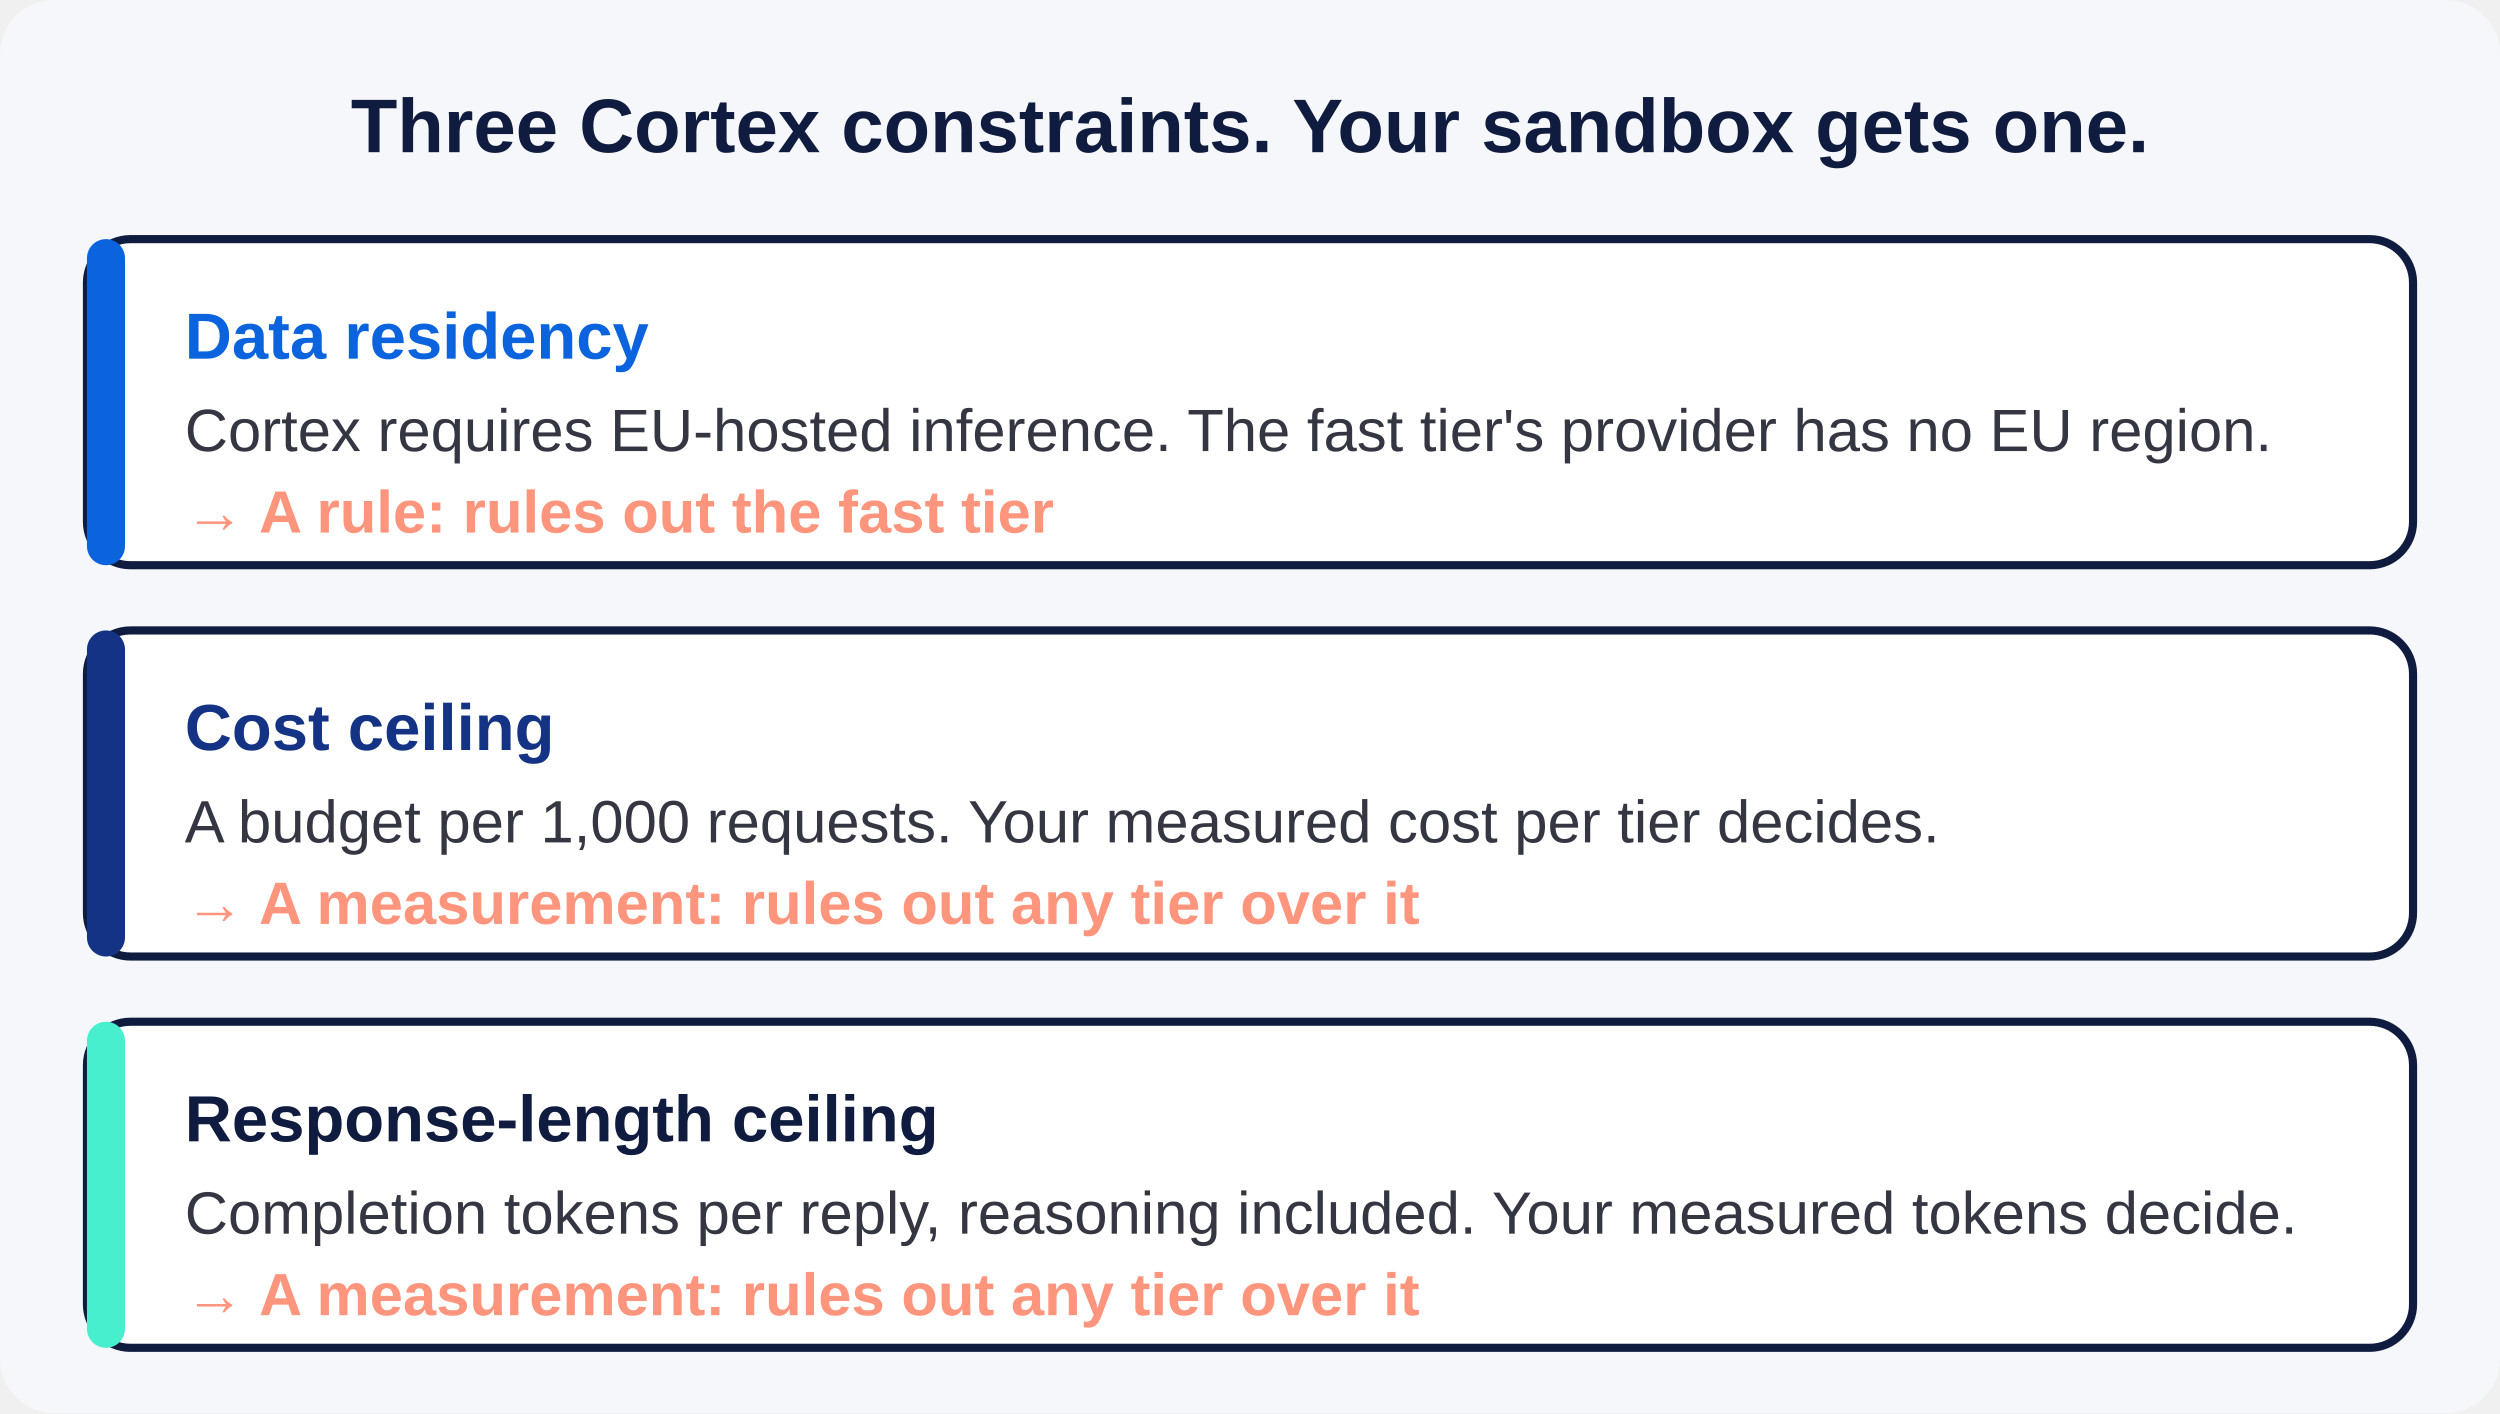
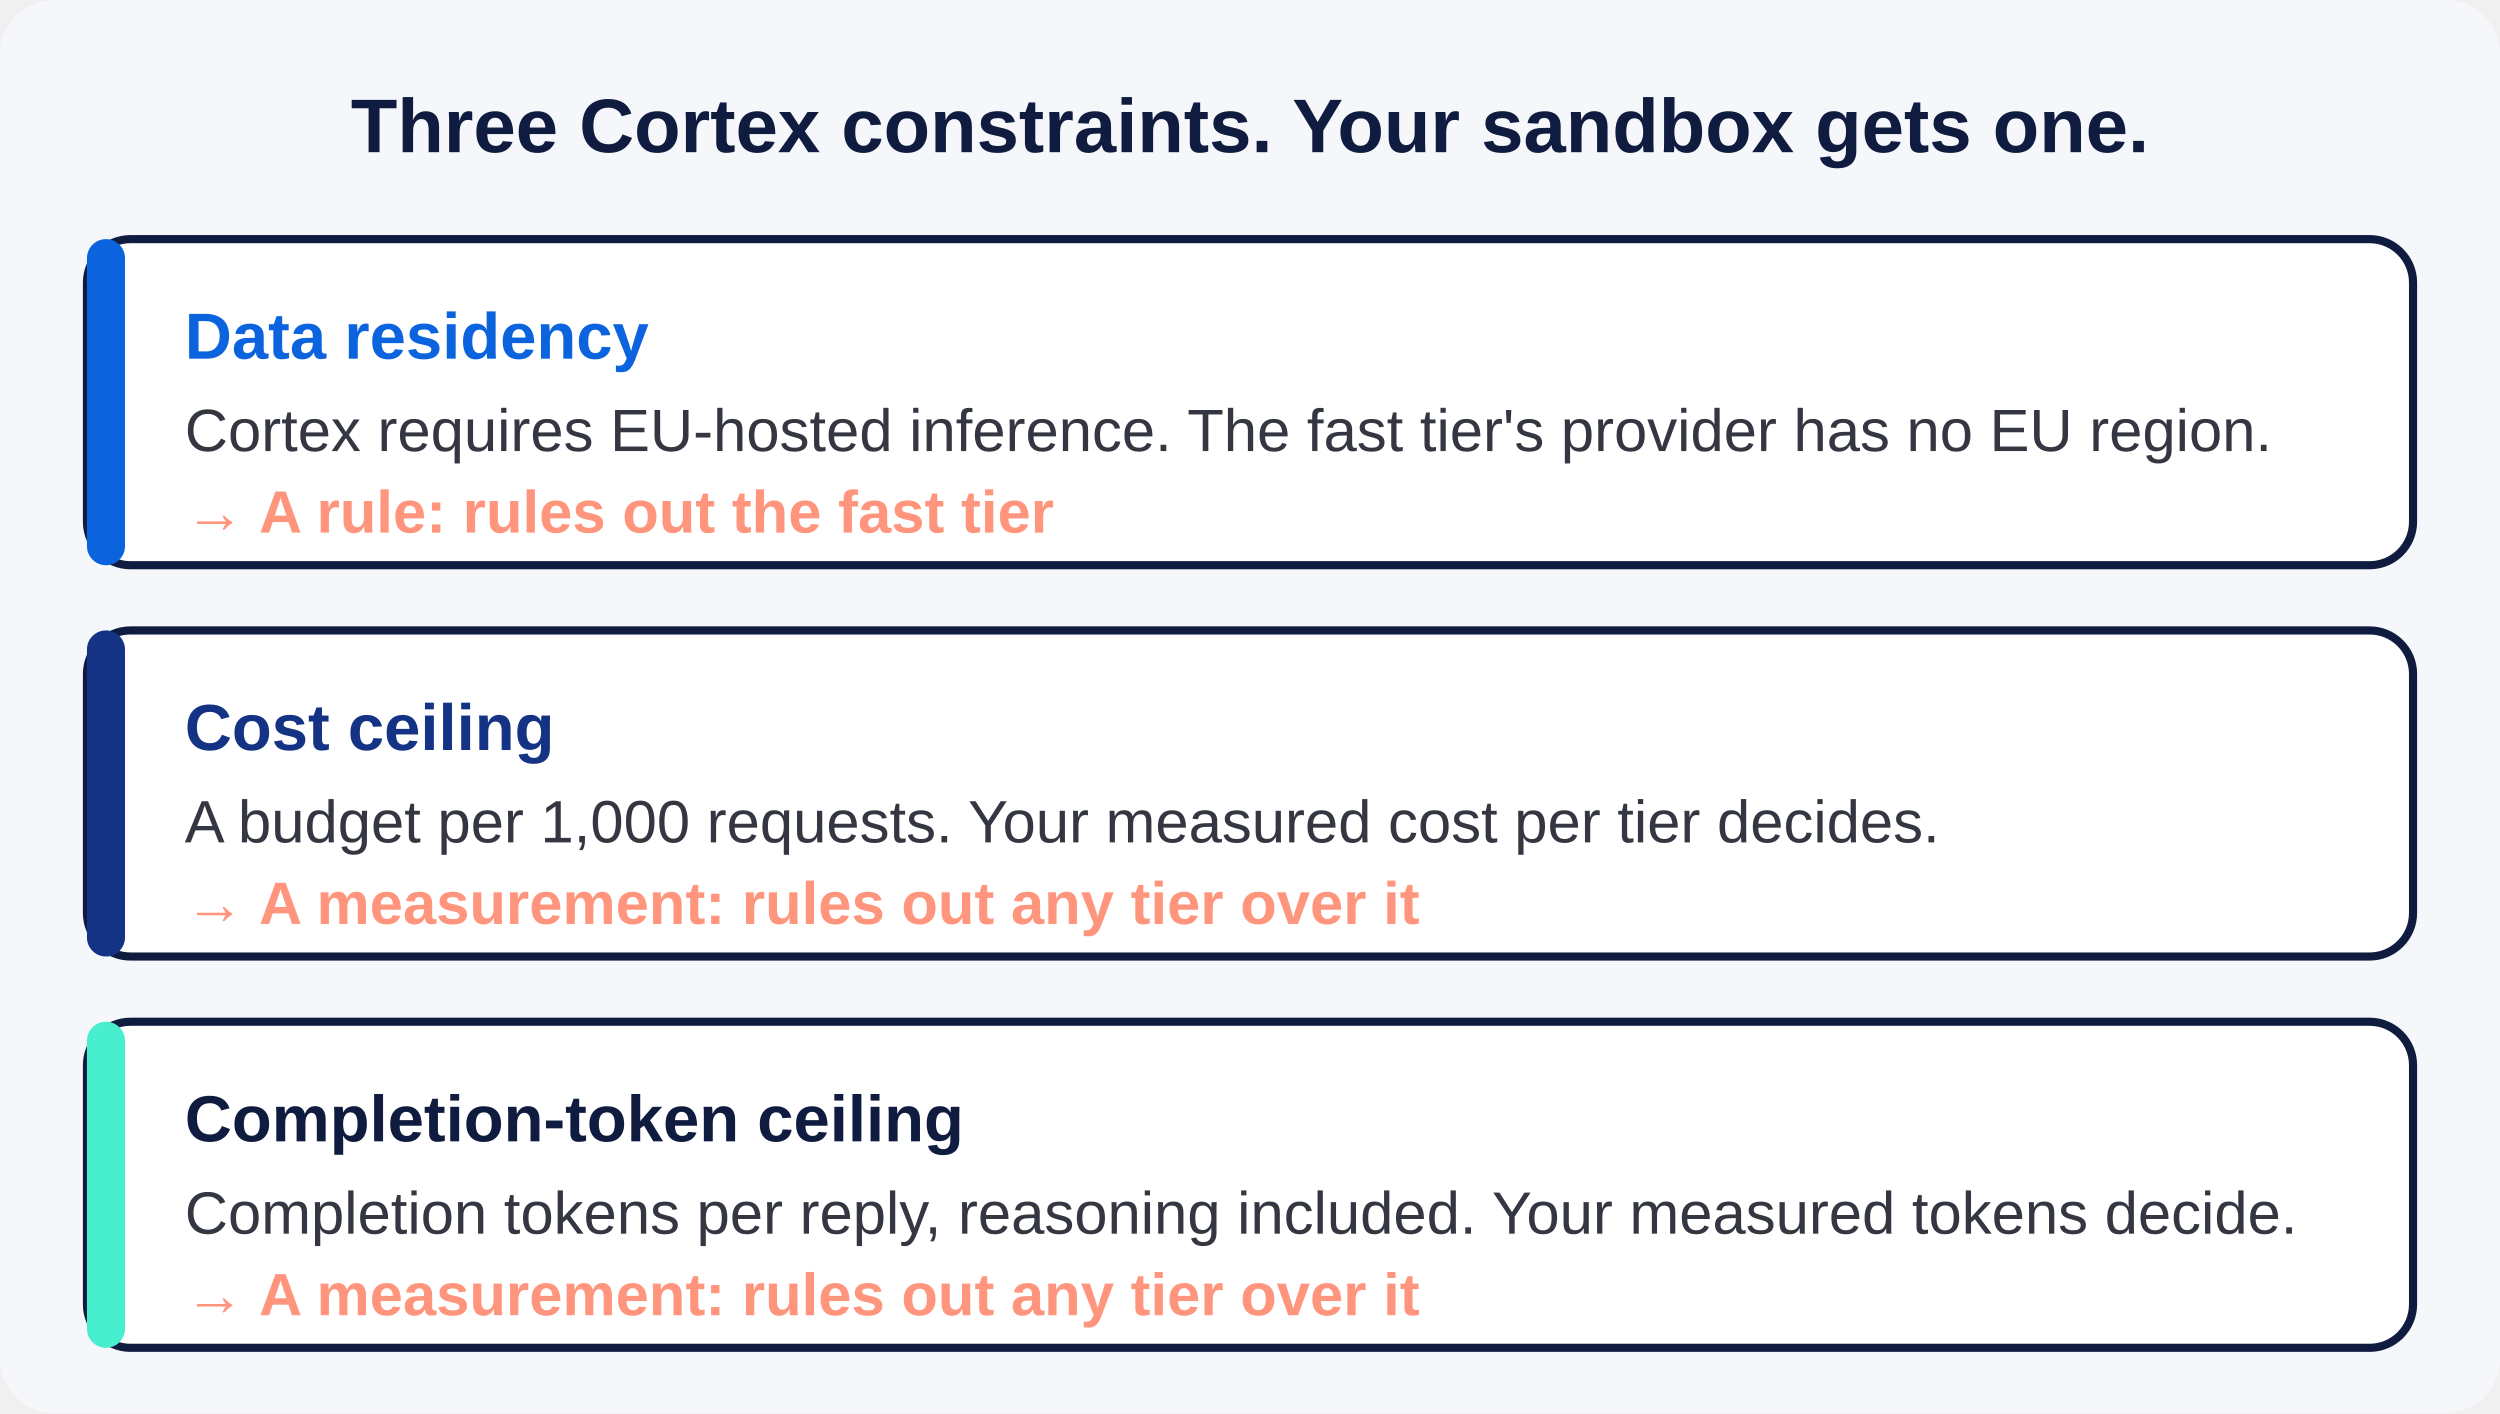
- <svg xmlns="http://www.w3.org/2000/svg" viewBox="0 0 460 260" role="img" aria-label="Three Cortex constraints: data residency, a cost ceiling and a response-length ceiling. Each sandbox gets one.">
+ <svg xmlns="http://www.w3.org/2000/svg" viewBox="0 0 460 260" role="img" aria-label="Three Cortex constraints: data residency, a cost ceiling and a completion-token ceiling. Each sandbox gets one.">
  <rect width="460" height="260" fill="#F5F7FA" rx="10" />
  <text x="230" y="28" text-anchor="middle" font-family="Arial,sans-serif" font-size="14" font-weight="700" fill="#101C3F">Three Cortex constraints. Your sandbox gets one.</text>
  <rect x="16" y="44" width="428" height="60" rx="8" fill="#FFFFFF" stroke="#101C3F" stroke-width="1.5" />
  <rect x="16" y="44" width="7" height="60" rx="3.5" fill="#0B64DD" />
  <text x="34" y="66" font-family="Arial,sans-serif" font-size="12" font-weight="700" fill="#0B64DD">Data residency</text>
  <text x="34" y="83" font-family="Arial,sans-serif" font-size="11" fill="#343741">Cortex requires EU-hosted inference. The fast tier's provider has no EU region.</text>
  <text x="34" y="98" font-family="Arial,sans-serif" font-size="11" font-weight="700" fill="#FF957D">→ A rule: rules out the fast tier</text>
  <rect x="16" y="116" width="428" height="60" rx="8" fill="#FFFFFF" stroke="#101C3F" stroke-width="1.5" />
  <rect x="16" y="116" width="7" height="60" rx="3.5" fill="#153385" />
  <text x="34" y="138" font-family="Arial,sans-serif" font-size="12" font-weight="700" fill="#153385">Cost ceiling</text>
  <text x="34" y="155" font-family="Arial,sans-serif" font-size="11" fill="#343741">A budget per 1,000 requests. Your measured cost per tier decides.</text>
  <text x="34" y="170" font-family="Arial,sans-serif" font-size="11" font-weight="700" fill="#FF957D">→ A measurement: rules out any tier over it</text>
  <rect x="16" y="188" width="428" height="60" rx="8" fill="#FFFFFF" stroke="#101C3F" stroke-width="1.5" />
  <rect x="16" y="188" width="7" height="60" rx="3.5" fill="#48EFCF" />
-   <text x="34" y="210" font-family="Arial,sans-serif" font-size="12" font-weight="700" fill="#101C3F">Response-length ceiling</text>
+   <text x="34" y="210" font-family="Arial,sans-serif" font-size="12" font-weight="700" fill="#101C3F">Completion-token ceiling</text>
  <text x="34" y="227" font-family="Arial,sans-serif" font-size="11" fill="#343741">Completion tokens per reply, reasoning included. Your measured tokens decide.</text>
  <text x="34" y="242" font-family="Arial,sans-serif" font-size="11" font-weight="700" fill="#FF957D">→ A measurement: rules out any tier over it</text>
</svg>
